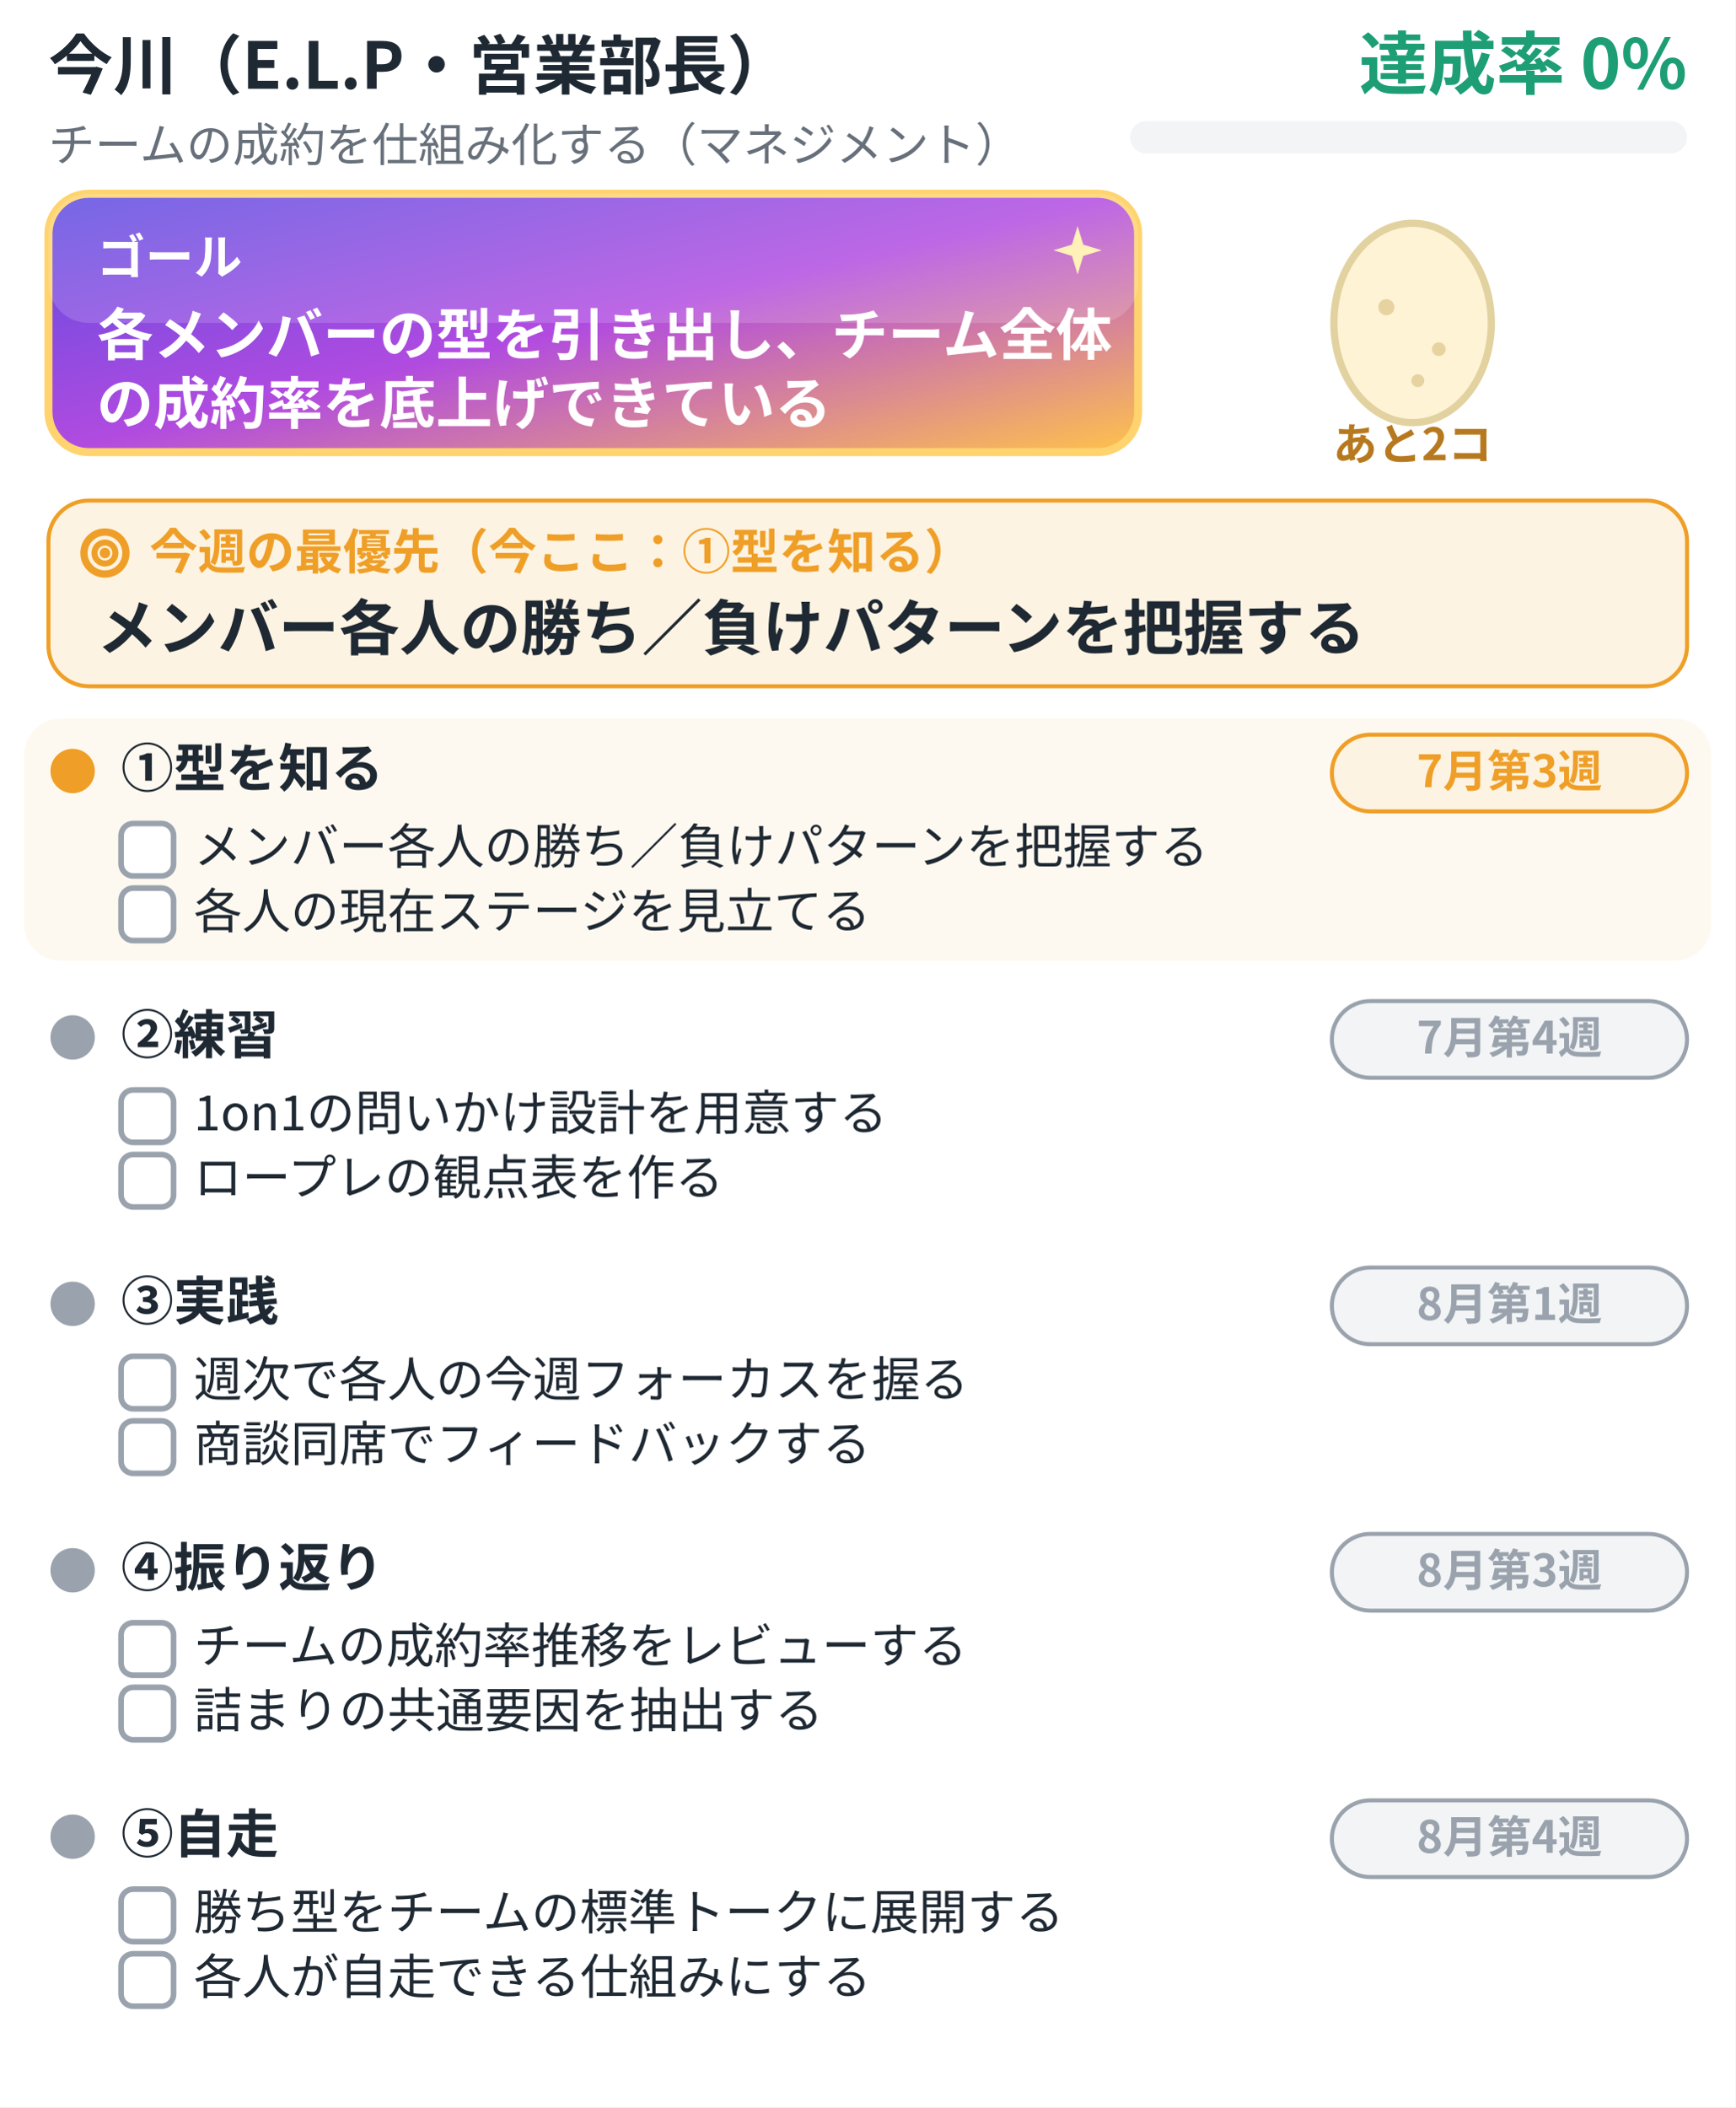
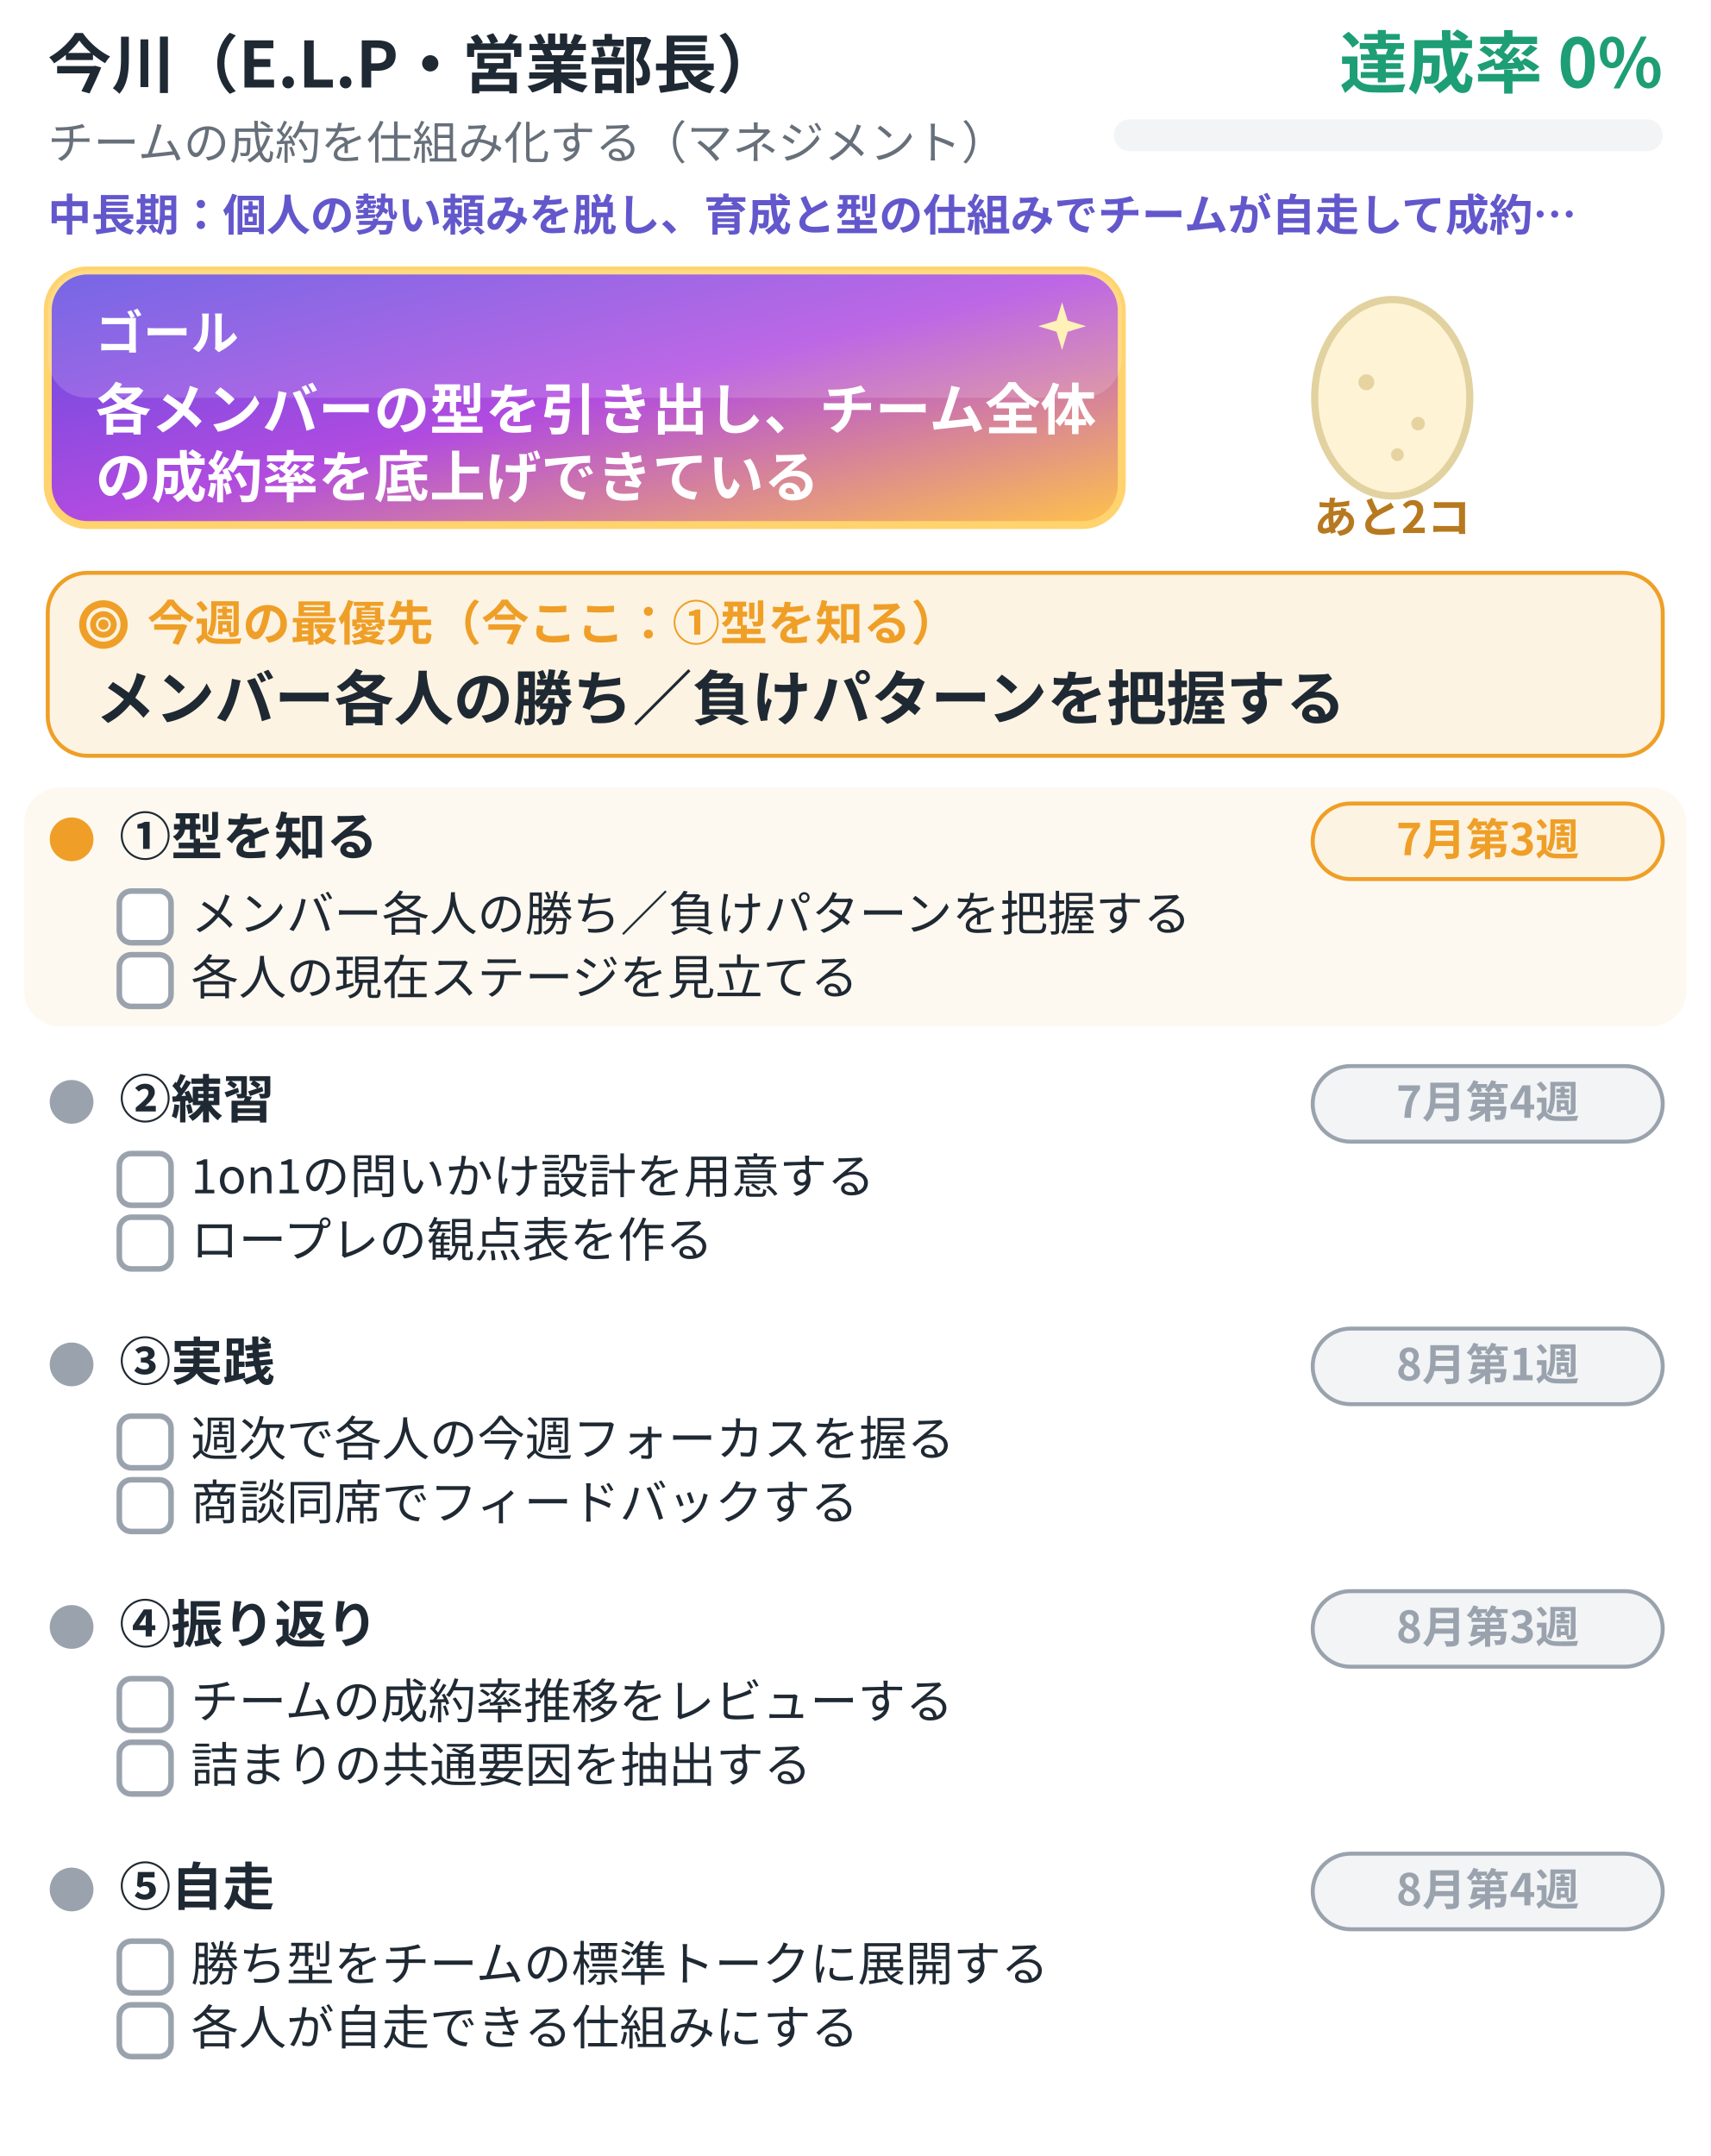
- <svg xmlns="http://www.w3.org/2000/svg" viewBox="0 0 430 522" font-family="Hiragino Sans, 'Noto Sans CJK JP', 'Yu Gothic', sans-serif" width="430" height="522">
+ <svg xmlns="http://www.w3.org/2000/svg" viewBox="0 0 430 542" font-family="Hiragino Sans, 'Noto Sans CJK JP', 'Yu Gothic', sans-serif" width="430" height="542">
  <defs>
    <linearGradient id="goalGrad" x1="0" y1="0" x2="1" y2="1">
      <stop offset="0" stop-color="#5B4BE0" />
      <stop offset="0.5" stop-color="#B14BE0" />
      <stop offset="1" stop-color="#FFC24B" />
    </linearGradient>
    <linearGradient id="phx" x1="0" y1="0" x2="0" y2="1">
      <stop offset="0" stop-color="#FFE259" />
      <stop offset="0.5" stop-color="#FF9A00" />
      <stop offset="1" stop-color="#FF3D00" />
    </linearGradient>
    <linearGradient id="phx2" x1="0" y1="0" x2="0" y2="1">
      <stop offset="0" stop-color="#FFF0A0" />
      <stop offset="1" stop-color="#FF7A00" />
    </linearGradient>
    <linearGradient id="hen" x1="0" y1="0" x2="1" y2="1">
      <stop offset="0" stop-color="#37C9B0" />
      <stop offset="0.6" stop-color="#3DA0E8" />
      <stop offset="1" stop-color="#7A5BE0" />
    </linearGradient>
    <linearGradient id="pcock" x1="0" y1="0" x2="0" y2="1">
      <stop offset="0" stop-color="#2BD0C0" />
      <stop offset="0.55" stop-color="#2E8FD0" />
      <stop offset="1" stop-color="#2E4BB0" />
    </linearGradient>
    <linearGradient id="gold" x1="0" y1="0" x2="0" y2="1">
      <stop offset="0" stop-color="#FFF0A8" />
      <stop offset="0.5" stop-color="#F2C230" />
      <stop offset="1" stop-color="#C8901A" />
    </linearGradient>
  </defs>
-   <rect x="0" y="0" width="430" height="522" fill="#fff" />
+   <rect x="0" y="0" width="430" height="542" fill="#fff" />
  <text x="12" y="22" font-size="16" font-weight="700" fill="#1F2933">今川（E.L.P・営業部長）</text>
  <text x="12" y="40" font-size="11.5" fill="#67707A">チームの成約を仕組み化する（マネジメント）</text>
+   <text x="12" y="58" font-size="11" font-weight="700" fill="#6357CC">中長期：個人の勢い頼みを脱し、育成と型の仕組みでチームが自走して成約…</text>
  <text x="418" y="22" text-anchor="end" font-size="17" font-weight="700" fill="#1D9E75">達成率 0%</text>
  <rect x="280" y="30" width="138" height="8" rx="4" fill="#F2F4F6" />
  <rect x="280" y="30" width="0" height="8" rx="4" fill="#1D9E75" />
-   <rect x="12" y="48" width="270" height="64" rx="10" fill="url(#goalGrad)" stroke="#FFD36E" stroke-width="2" />
-   <rect x="12" y="48" width="270" height="32.0" rx="10" fill="#fff" opacity="0.16" />
-   <text x="24" y="68" font-size="12" font-weight="700" fill="#fff">ゴール</text>
-   <polygon points="267.0,56.0 268.4,60.6 273.0,62.0 268.4,63.4 267.0,68.0 265.6,63.4 261.0,62.0 265.6,60.6" fill="#FFF1B8" />
-   <text x="24" y="88" font-size="14" font-weight="600" fill="#fff">各メンバーの型を引き出し、チーム全体</text>
-   <text x="24" y="105" font-size="14" font-weight="600" fill="#fff">の成約率を底上げできている</text>
-   <ellipse cx="350.0" cy="80.0" rx="19.5" ry="24.7" fill="#FFF3D6" />
-   <ellipse cx="350.0" cy="80.0" rx="19.5" ry="24.7" fill="none" stroke="#E2D2A0" stroke-width="1.8" />
-   <circle cx="343.5" cy="76.1" r="2.0" fill="#E6D3A0" />
-   <circle cx="356.5" cy="86.5" r="1.7" fill="#E6D3A0" />
-   <circle cx="351.3" cy="94.3" r="1.6" fill="#E6D3A0" />
-   <text x="350" y="114" text-anchor="middle" font-size="11" font-weight="700" fill="#B7791F">あと2コ</text>
-   <rect x="12" y="124" width="406" height="46" rx="10" fill="#FDF3E2" stroke="#EF9F27" />
-   <circle cx="26" cy="137" r="5.2" fill="none" stroke="#EF9F27" stroke-width="1.8" />
-   <circle cx="26" cy="137" r="2.6" fill="none" stroke="#EF9F27" stroke-width="1.5" />
-   <circle cx="26" cy="137" r="1.3" fill="#EF9F27" />
-   <text x="37" y="141" font-size="12" font-weight="700" fill="#EF9F27">今週の最優先（今ここ：①型を知る）</text>
-   <text x="24" y="161" font-size="15" font-weight="700" fill="#1F2933">メンバー各人の勝ち／負けパターンを把握する</text>
-   <rect x="6" y="178" width="418" height="60" rx="9" fill="#FDF3E2" opacity="0.5" />
-   <circle cx="18" cy="191" r="5.5" fill="#EF9F27" />
-   <text x="30" y="195" font-size="13" font-weight="700" fill="#1F2933">①型を知る</text>
-   <rect x="330" y="182" width="88" height="19" rx="9.5" fill="#FDF3E2" stroke="#EF9F27" />
-   <text x="374" y="195" text-anchor="middle" font-size="11" font-weight="700" fill="#EF9F27">7月第3週</text>
-   <rect x="30" y="204" width="13" height="13" rx="3" fill="#fff" stroke="#9AA3AD" stroke-width="1.4" />
-   <text x="48" y="214" font-size="12" fill="#1F2933">メンバー各人の勝ち／負けパターンを把握する</text>
-   <rect x="30" y="220" width="13" height="13" rx="3" fill="#fff" stroke="#9AA3AD" stroke-width="1.4" />
-   <text x="48" y="230" font-size="12" fill="#1F2933">各人の現在ステージを見立てる</text>
-   <circle cx="18" cy="257" r="5.5" fill="#9AA3AD" />
-   <text x="30" y="261" font-size="13" font-weight="700" fill="#1F2933">②練習</text>
-   <rect x="330" y="248" width="88" height="19" rx="9.5" fill="#F2F4F6" stroke="#9AA3AD" />
-   <text x="374" y="261" text-anchor="middle" font-size="11" font-weight="700" fill="#9AA3AD">7月第4週</text>
-   <rect x="30" y="270" width="13" height="13" rx="3" fill="#fff" stroke="#9AA3AD" stroke-width="1.4" />
-   <text x="48" y="280" font-size="12" fill="#1F2933">1on1の問いかけ設計を用意する</text>
-   <rect x="30" y="286" width="13" height="13" rx="3" fill="#fff" stroke="#9AA3AD" stroke-width="1.4" />
-   <text x="48" y="296" font-size="12" fill="#1F2933">ロープレの観点表を作る</text>
-   <circle cx="18" cy="323" r="5.5" fill="#9AA3AD" />
-   <text x="30" y="327" font-size="13" font-weight="700" fill="#1F2933">③実践</text>
-   <rect x="330" y="314" width="88" height="19" rx="9.5" fill="#F2F4F6" stroke="#9AA3AD" />
-   <text x="374" y="327" text-anchor="middle" font-size="11" font-weight="700" fill="#9AA3AD">8月第1週</text>
-   <rect x="30" y="336" width="13" height="13" rx="3" fill="#fff" stroke="#9AA3AD" stroke-width="1.4" />
-   <text x="48" y="346" font-size="12" fill="#1F2933">週次で各人の今週フォーカスを握る</text>
-   <rect x="30" y="352" width="13" height="13" rx="3" fill="#fff" stroke="#9AA3AD" stroke-width="1.4" />
-   <text x="48" y="362" font-size="12" fill="#1F2933">商談同席でフィードバックする</text>
-   <circle cx="18" cy="389" r="5.5" fill="#9AA3AD" />
-   <text x="30" y="393" font-size="13" font-weight="700" fill="#1F2933">④振り返り</text>
-   <rect x="330" y="380" width="88" height="19" rx="9.5" fill="#F2F4F6" stroke="#9AA3AD" />
-   <text x="374" y="393" text-anchor="middle" font-size="11" font-weight="700" fill="#9AA3AD">8月第3週</text>
-   <rect x="30" y="402" width="13" height="13" rx="3" fill="#fff" stroke="#9AA3AD" stroke-width="1.4" />
-   <text x="48" y="412" font-size="12" fill="#1F2933">チームの成約率推移をレビューする</text>
-   <rect x="30" y="418" width="13" height="13" rx="3" fill="#fff" stroke="#9AA3AD" stroke-width="1.4" />
-   <text x="48" y="428" font-size="12" fill="#1F2933">詰まりの共通要因を抽出する</text>
-   <circle cx="18" cy="455" r="5.5" fill="#9AA3AD" />
-   <text x="30" y="459" font-size="13" font-weight="700" fill="#1F2933">⑤自走</text>
-   <rect x="330" y="446" width="88" height="19" rx="9.5" fill="#F2F4F6" stroke="#9AA3AD" />
-   <text x="374" y="459" text-anchor="middle" font-size="11" font-weight="700" fill="#9AA3AD">8月第4週</text>
-   <rect x="30" y="468" width="13" height="13" rx="3" fill="#fff" stroke="#9AA3AD" stroke-width="1.4" />
-   <text x="48" y="478" font-size="12" fill="#1F2933">勝ち型をチームの標準トークに展開する</text>
-   <rect x="30" y="484" width="13" height="13" rx="3" fill="#fff" stroke="#9AA3AD" stroke-width="1.4" />
-   <text x="48" y="494" font-size="12" fill="#1F2933">各人が自走できる仕組みにする</text>
+   <rect x="12" y="68" width="270" height="64" rx="10" fill="url(#goalGrad)" stroke="#FFD36E" stroke-width="2" />
+   <rect x="12" y="68" width="270" height="32.0" rx="10" fill="#fff" opacity="0.16" />
+   <text x="24" y="88" font-size="12" font-weight="700" fill="#fff">ゴール</text>
+   <polygon points="267.0,76.0 268.4,80.6 273.0,82.0 268.4,83.4 267.0,88.0 265.6,83.4 261.0,82.0 265.6,80.6" fill="#FFF1B8" />
+   <text x="24" y="108" font-size="14" font-weight="600" fill="#fff">各メンバーの型を引き出し、チーム全体</text>
+   <text x="24" y="125" font-size="14" font-weight="600" fill="#fff">の成約率を底上げできている</text>
+   <ellipse cx="350.0" cy="100.0" rx="19.5" ry="24.7" fill="#FFF3D6" />
+   <ellipse cx="350.0" cy="100.0" rx="19.5" ry="24.7" fill="none" stroke="#E2D2A0" stroke-width="1.8" />
+   <circle cx="343.5" cy="96.1" r="2.0" fill="#E6D3A0" />
+   <circle cx="356.5" cy="106.5" r="1.7" fill="#E6D3A0" />
+   <circle cx="351.3" cy="114.3" r="1.6" fill="#E6D3A0" />
+   <text x="350" y="134" text-anchor="middle" font-size="11" font-weight="700" fill="#B7791F">あと2コ</text>
+   <rect x="12" y="144" width="406" height="46" rx="10" fill="#FDF3E2" stroke="#EF9F27" />
+   <circle cx="26" cy="157" r="5.2" fill="none" stroke="#EF9F27" stroke-width="1.8" />
+   <circle cx="26" cy="157" r="2.6" fill="none" stroke="#EF9F27" stroke-width="1.5" />
+   <circle cx="26" cy="157" r="1.3" fill="#EF9F27" />
+   <text x="37" y="161" font-size="12" font-weight="700" fill="#EF9F27">今週の最優先（今ここ：①型を知る）</text>
+   <text x="24" y="181" font-size="15" font-weight="700" fill="#1F2933">メンバー各人の勝ち／負けパターンを把握する</text>
+   <rect x="6" y="198" width="418" height="60" rx="9" fill="#FDF3E2" opacity="0.5" />
+   <circle cx="18" cy="211" r="5.5" fill="#EF9F27" />
+   <text x="30" y="215" font-size="13" font-weight="700" fill="#1F2933">①型を知る</text>
+   <rect x="330" y="202" width="88" height="19" rx="9.5" fill="#FDF3E2" stroke="#EF9F27" />
+   <text x="374" y="215" text-anchor="middle" font-size="11" font-weight="700" fill="#EF9F27">7月第3週</text>
+   <rect x="30" y="224" width="13" height="13" rx="3" fill="#fff" stroke="#9AA3AD" stroke-width="1.4" />
+   <text x="48" y="234" font-size="12" fill="#1F2933">メンバー各人の勝ち／負けパターンを把握する</text>
+   <rect x="30" y="240" width="13" height="13" rx="3" fill="#fff" stroke="#9AA3AD" stroke-width="1.4" />
+   <text x="48" y="250" font-size="12" fill="#1F2933">各人の現在ステージを見立てる</text>
+   <circle cx="18" cy="277" r="5.5" fill="#9AA3AD" />
+   <text x="30" y="281" font-size="13" font-weight="700" fill="#1F2933">②練習</text>
+   <rect x="330" y="268" width="88" height="19" rx="9.5" fill="#F2F4F6" stroke="#9AA3AD" />
+   <text x="374" y="281" text-anchor="middle" font-size="11" font-weight="700" fill="#9AA3AD">7月第4週</text>
+   <rect x="30" y="290" width="13" height="13" rx="3" fill="#fff" stroke="#9AA3AD" stroke-width="1.4" />
+   <text x="48" y="300" font-size="12" fill="#1F2933">1on1の問いかけ設計を用意する</text>
+   <rect x="30" y="306" width="13" height="13" rx="3" fill="#fff" stroke="#9AA3AD" stroke-width="1.4" />
+   <text x="48" y="316" font-size="12" fill="#1F2933">ロープレの観点表を作る</text>
+   <circle cx="18" cy="343" r="5.5" fill="#9AA3AD" />
+   <text x="30" y="347" font-size="13" font-weight="700" fill="#1F2933">③実践</text>
+   <rect x="330" y="334" width="88" height="19" rx="9.5" fill="#F2F4F6" stroke="#9AA3AD" />
+   <text x="374" y="347" text-anchor="middle" font-size="11" font-weight="700" fill="#9AA3AD">8月第1週</text>
+   <rect x="30" y="356" width="13" height="13" rx="3" fill="#fff" stroke="#9AA3AD" stroke-width="1.4" />
+   <text x="48" y="366" font-size="12" fill="#1F2933">週次で各人の今週フォーカスを握る</text>
+   <rect x="30" y="372" width="13" height="13" rx="3" fill="#fff" stroke="#9AA3AD" stroke-width="1.4" />
+   <text x="48" y="382" font-size="12" fill="#1F2933">商談同席でフィードバックする</text>
+   <circle cx="18" cy="409" r="5.5" fill="#9AA3AD" />
+   <text x="30" y="413" font-size="13" font-weight="700" fill="#1F2933">④振り返り</text>
+   <rect x="330" y="400" width="88" height="19" rx="9.5" fill="#F2F4F6" stroke="#9AA3AD" />
+   <text x="374" y="413" text-anchor="middle" font-size="11" font-weight="700" fill="#9AA3AD">8月第3週</text>
+   <rect x="30" y="422" width="13" height="13" rx="3" fill="#fff" stroke="#9AA3AD" stroke-width="1.4" />
+   <text x="48" y="432" font-size="12" fill="#1F2933">チームの成約率推移をレビューする</text>
+   <rect x="30" y="438" width="13" height="13" rx="3" fill="#fff" stroke="#9AA3AD" stroke-width="1.4" />
+   <text x="48" y="448" font-size="12" fill="#1F2933">詰まりの共通要因を抽出する</text>
+   <circle cx="18" cy="475" r="5.5" fill="#9AA3AD" />
+   <text x="30" y="479" font-size="13" font-weight="700" fill="#1F2933">⑤自走</text>
+   <rect x="330" y="466" width="88" height="19" rx="9.5" fill="#F2F4F6" stroke="#9AA3AD" />
+   <text x="374" y="479" text-anchor="middle" font-size="11" font-weight="700" fill="#9AA3AD">8月第4週</text>
+   <rect x="30" y="488" width="13" height="13" rx="3" fill="#fff" stroke="#9AA3AD" stroke-width="1.4" />
+   <text x="48" y="498" font-size="12" fill="#1F2933">勝ち型をチームの標準トークに展開する</text>
+   <rect x="30" y="504" width="13" height="13" rx="3" fill="#fff" stroke="#9AA3AD" stroke-width="1.4" />
+   <text x="48" y="514" font-size="12" fill="#1F2933">各人が自走できる仕組みにする</text>
</svg>
